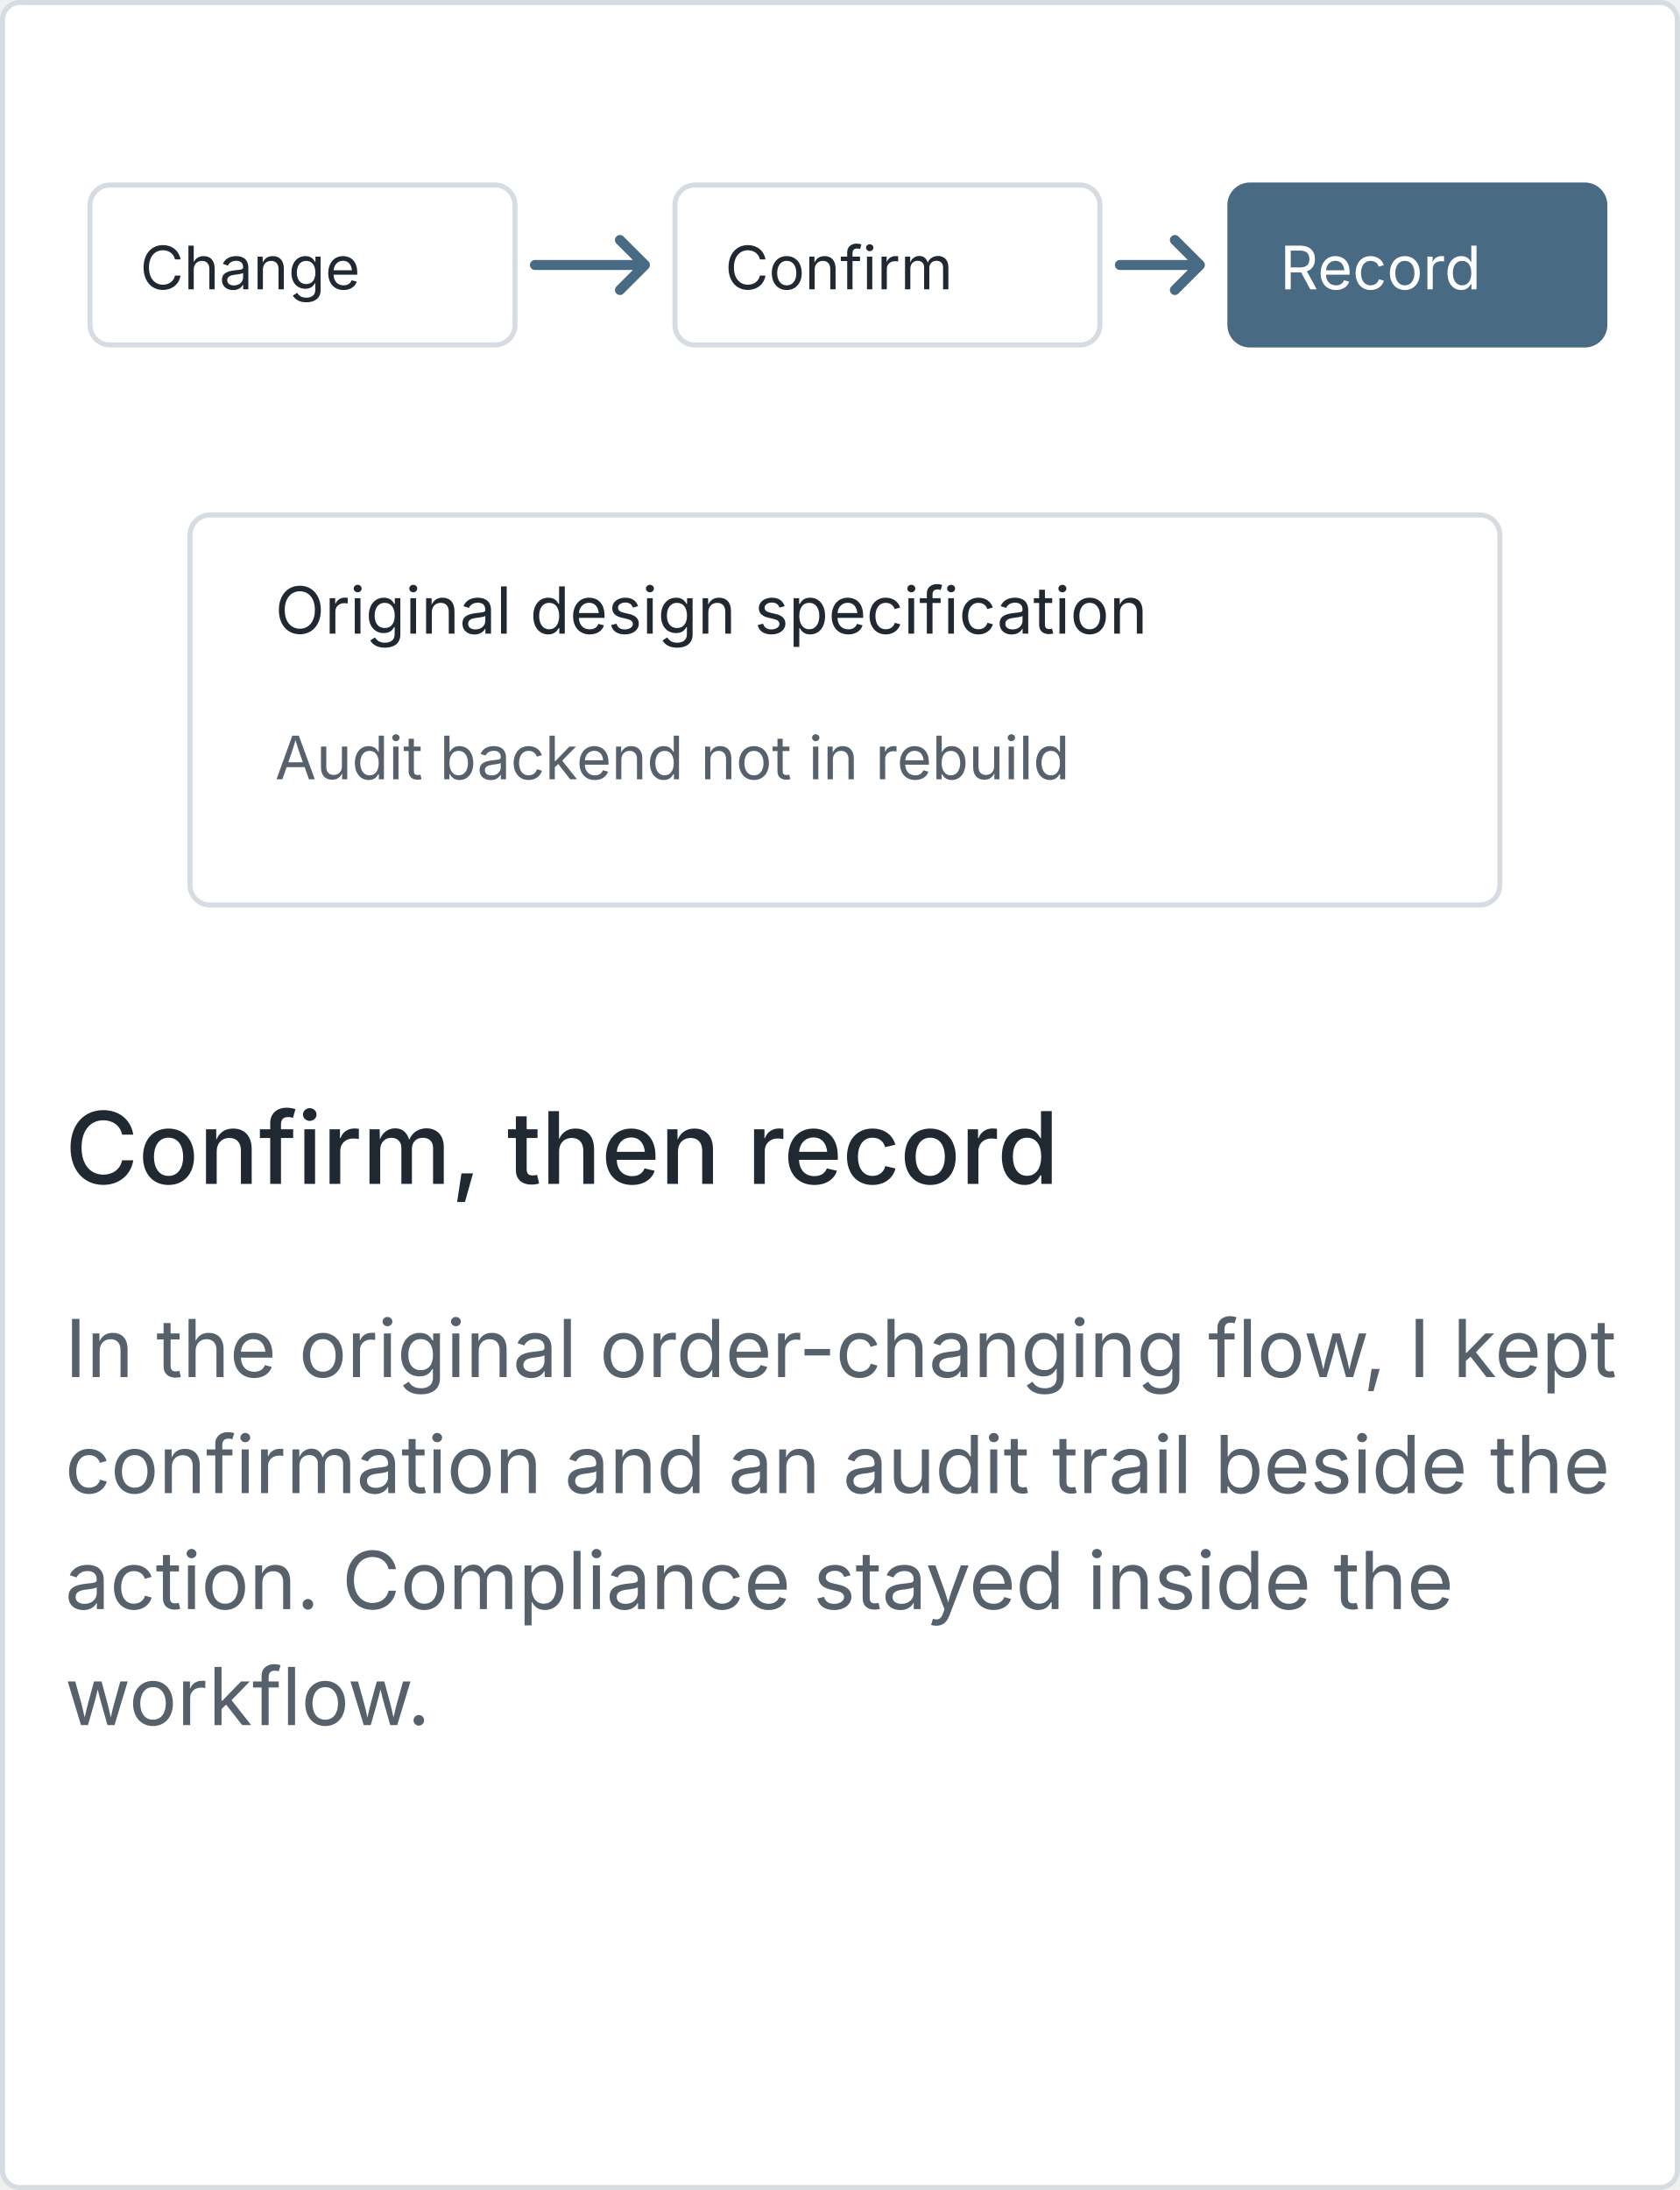
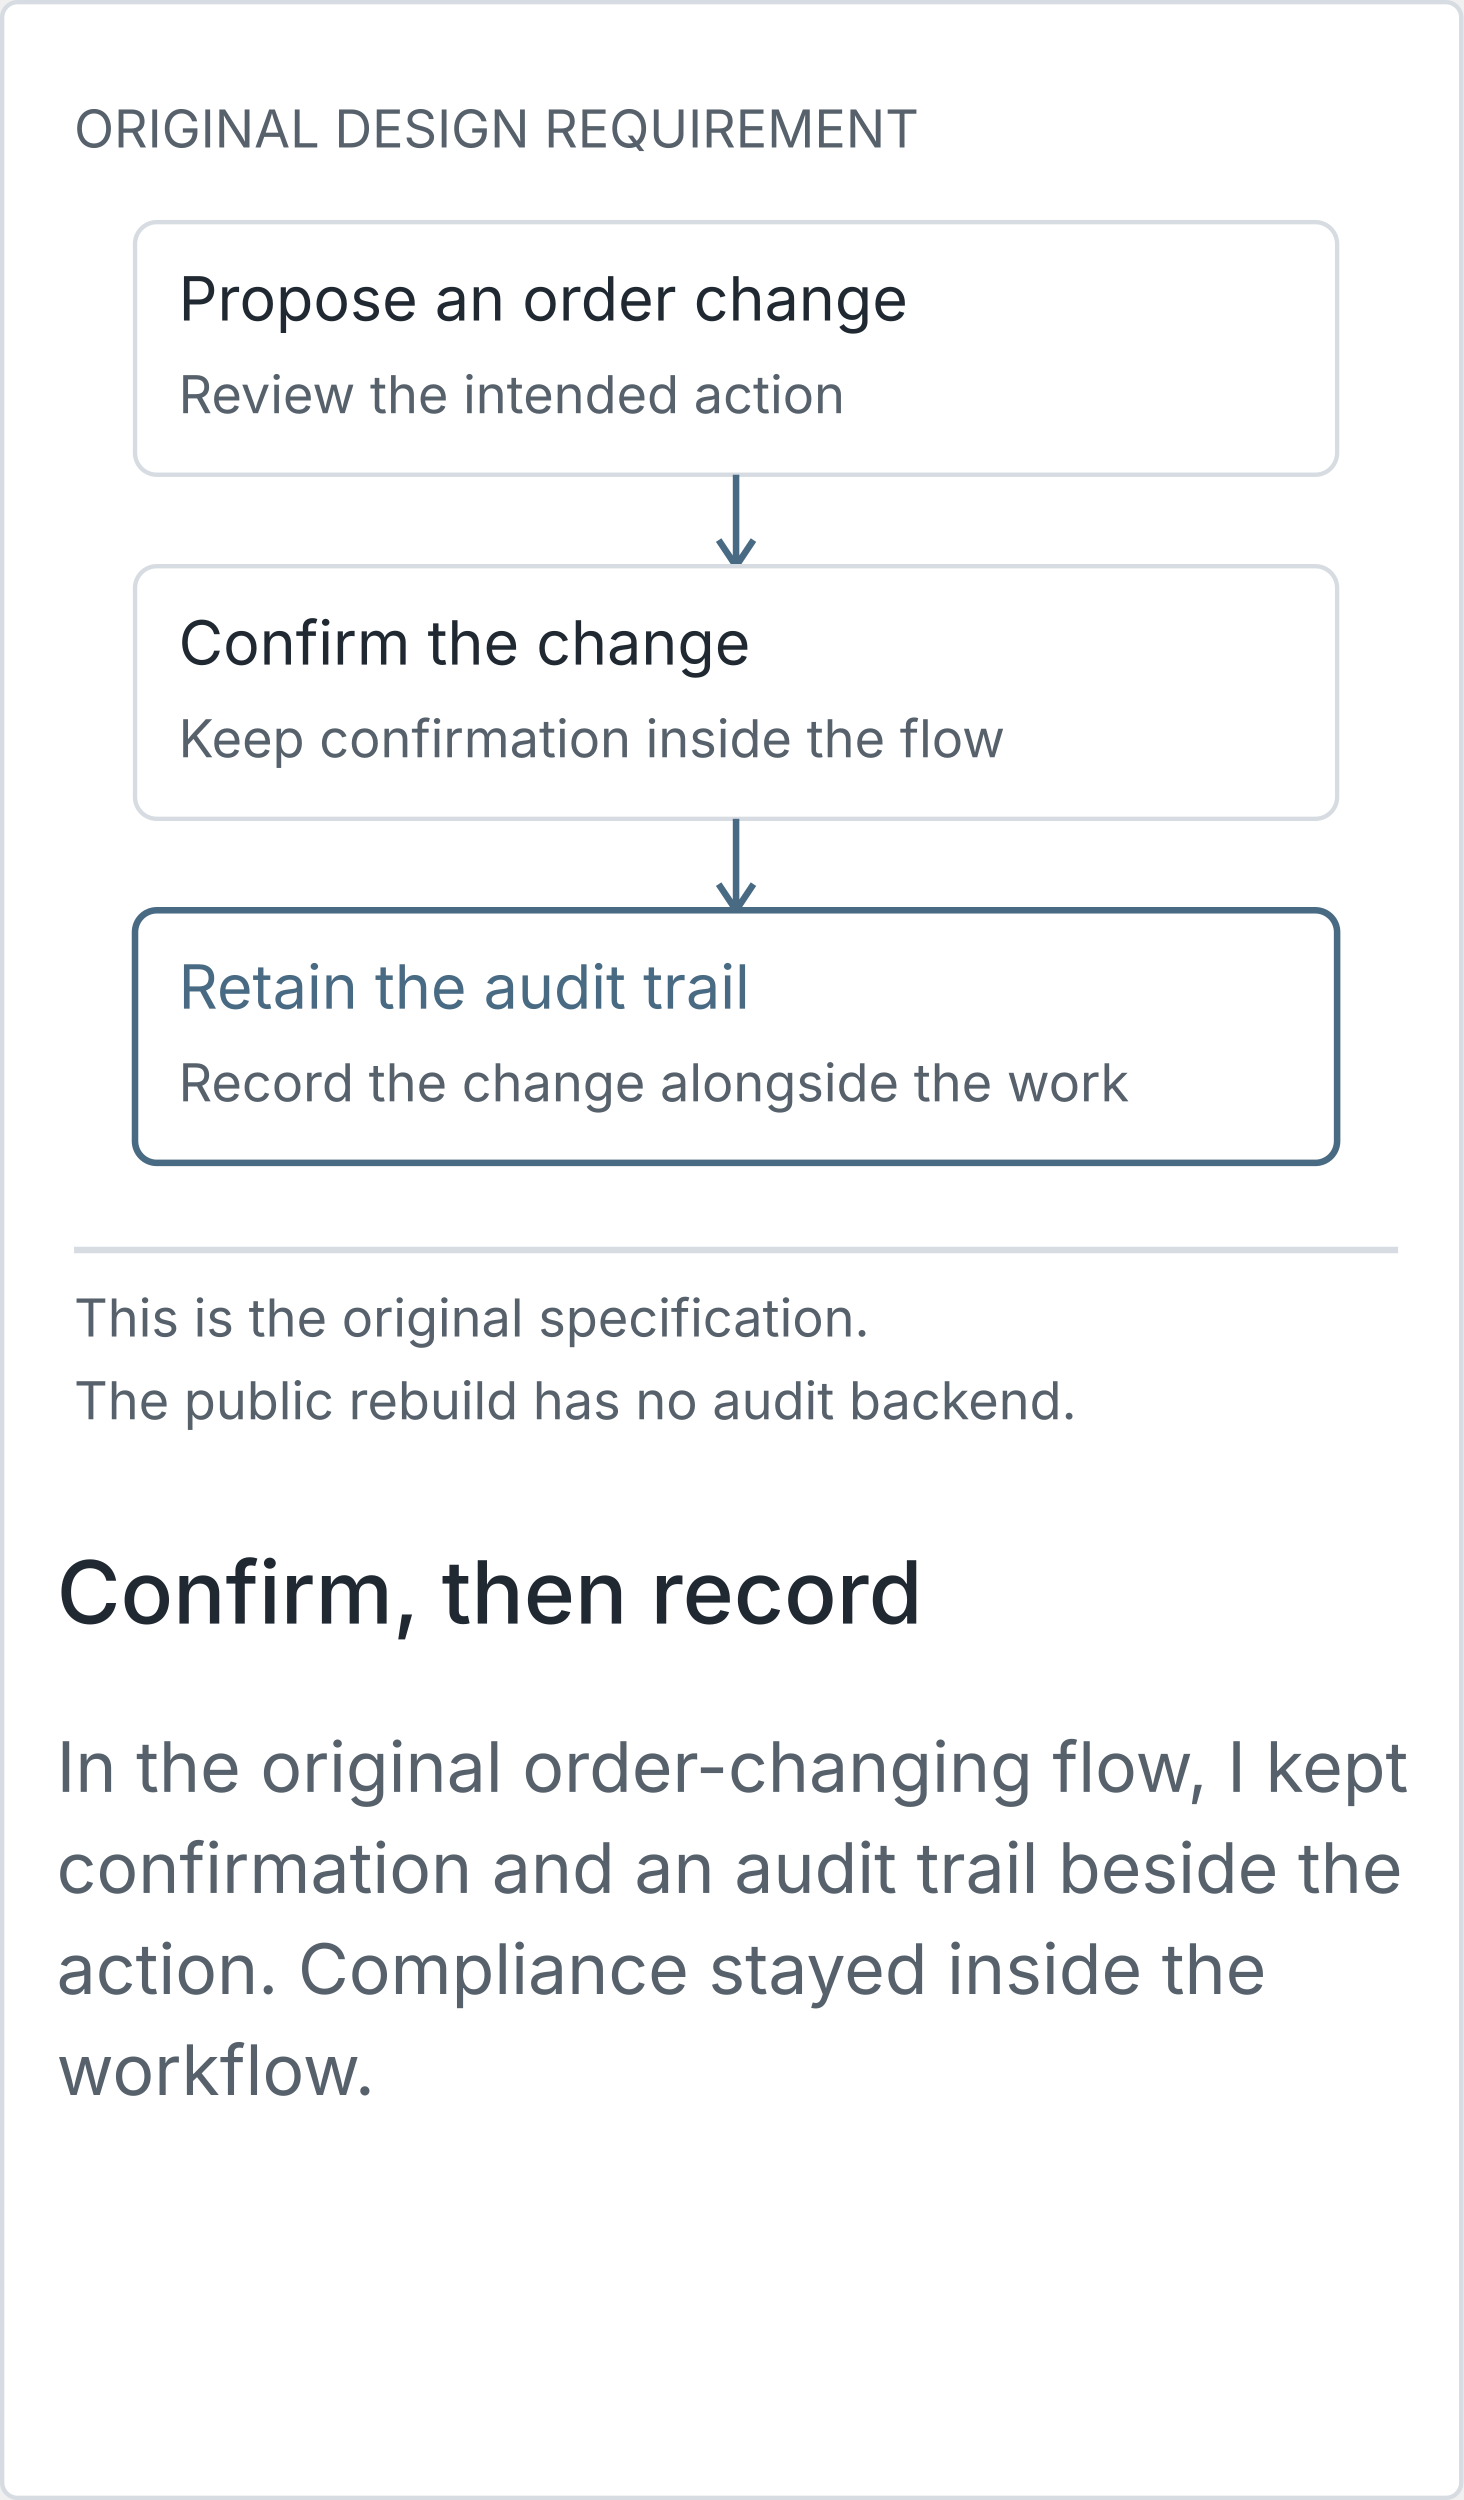
- <svg xmlns="http://www.w3.org/2000/svg" width="336" height="438" viewBox="0 0 336 438" fill="none">
-   <rect x="0.5" y="0.5" width="335" height="437" rx="3.5" fill="white" />
-   <rect x="0.5" y="0.5" width="335" height="437" rx="3.5" stroke="#D6DCE1" />
-   <path d="M99 37H22C19.791 37 18 38.791 18 41V65C18 67.209 19.791 69 22 69H99C101.209 69 103 67.209 103 65V41C103 38.791 101.209 37 99 37Z" fill="white" stroke="#D6DCE1" />
-   <text fill="#202932" style="white-space: pre" xml:space="preserve" font-family="Inter" font-size="12" letter-spacing="0em">
-     <tspan x="28" y="57.864">Change</tspan>
+ <svg xmlns="http://www.w3.org/2000/svg" width="336" height="574" viewBox="0 0 336 574" fill="none">
+   <rect x="0.5" y="0.5" width="335" height="573" rx="3.5" fill="white" />
+   <rect x="0.5" y="0.5" width="335" height="573" rx="3.5" stroke="#D6DCE1" />
+   <text fill="#56616B" style="white-space: pre" xml:space="preserve" font-family="Inter" font-size="12" letter-spacing="0em">
+     <tspan x="17" y="33.864">ORIGINAL DESIGN REQUIREMENT</tspan>
  </text>
-   <path d="M107 53H129M124 58L129 53L124 48" stroke="#496A83" stroke-width="2" stroke-linecap="round" stroke-linejoin="round" />
-   <path d="M216 37H139C136.791 37 135 38.791 135 41V65C135 67.209 136.791 69 139 69H216C218.209 69 220 67.209 220 65V41C220 38.791 218.209 37 216 37Z" fill="white" stroke="#D6DCE1" />
-   <text fill="#202932" style="white-space: pre" xml:space="preserve" font-family="Inter" font-size="12" letter-spacing="0em">
-     <tspan x="145" y="57.864">Confirm</tspan>
-   </text>
-   <path d="M224 53H240M235 58L240 53L235 48" stroke="#496A83" stroke-width="2" stroke-linecap="round" stroke-linejoin="round" />
-   <path d="M317 37H250C247.791 37 246 38.791 246 41V65C246 67.209 247.791 69 250 69H317C319.209 69 321 67.209 321 65V41C321 38.791 319.209 37 317 37Z" fill="#496A83" stroke="#496A83" />
-   <text fill="white" style="white-space: pre" xml:space="preserve" font-family="Inter" font-size="12" letter-spacing="0em">
-     <tspan x="256" y="57.864">Record</tspan>
-   </text>
-   <path d="M296 103H42C39.791 103 38 104.791 38 107V177C38 179.209 39.791 181 42 181H296C298.209 181 300 179.209 300 177V107C300 104.791 298.209 103 296 103Z" fill="white" stroke="#D6DCE1" />
-   <text fill="#202932" style="white-space: pre" xml:space="preserve" font-family="Inter" font-size="13" letter-spacing="0em">
-     <tspan x="55" y="126.727">Original design specification</tspan>
+   <path d="M302 51H36C33.239 51 31 53.239 31 56V104C31 106.761 33.239 109 36 109H302C304.761 109 307 106.761 307 104V56C307 53.239 304.761 51 302 51Z" fill="white" stroke="#D6DCE1" />
+   <text fill="#202932" style="white-space: pre" xml:space="preserve" font-family="Inter" font-size="14" letter-spacing="0em">
+     <tspan x="41" y="73.591">Propose an order change</tspan>
  </text>
  <text fill="#56616B" style="white-space: pre" xml:space="preserve" font-family="Inter" font-size="12" letter-spacing="0em">
-     <tspan x="55" y="155.864">Audit backend not in rebuild</tspan>
+     <tspan x="41" y="94.864">Review the intended action</tspan>
+   </text>
+   <path d="M169 109V130M173 124L169 130L165 124" stroke="#496A83" stroke-width="1.5" stroke-linejoin="round" />
+   <path d="M302 130H36C33.239 130 31 132.239 31 135V183C31 185.761 33.239 188 36 188H302C304.761 188 307 185.761 307 183V135C307 132.239 304.761 130 302 130Z" fill="white" stroke="#D6DCE1" />
+   <text fill="#202932" style="white-space: pre" xml:space="preserve" font-family="Inter" font-size="14" letter-spacing="0em">
+     <tspan x="41" y="152.591">Confirm the change</tspan>
+   </text>
+   <text fill="#56616B" style="white-space: pre" xml:space="preserve" font-family="Inter" font-size="12" letter-spacing="0em">
+     <tspan x="41" y="173.864">Keep confirmation inside the flow</tspan>
+   </text>
+   <path d="M169 188V209M173 203L169 209L165 203" stroke="#496A83" stroke-width="1.5" stroke-linejoin="round" />
+   <path d="M302 209H36C33.239 209 31 211.239 31 214V262C31 264.761 33.239 267 36 267H302C304.761 267 307 264.761 307 262V214C307 211.239 304.761 209 302 209Z" fill="white" stroke="#496A83" stroke-width="1.5" />
+   <text fill="#496A83" style="white-space: pre" xml:space="preserve" font-family="Inter" font-size="14" letter-spacing="0em">
+     <tspan x="41" y="231.591">Retain the audit trail</tspan>
+   </text>
+   <text fill="#56616B" style="white-space: pre" xml:space="preserve" font-family="Inter" font-size="12" letter-spacing="0em">
+     <tspan x="41" y="252.864">Record the change alongside the work</tspan>
+   </text>
+   <path d="M17 287H321" stroke="#D6DCE1" stroke-width="1.5" stroke-linejoin="round" />
+   <text fill="#56616B" style="white-space: pre" xml:space="preserve" font-family="Inter" font-size="12" letter-spacing="0em">
+     <tspan x="17" y="306.864">This is the original specification.</tspan>
+   </text>
+   <text fill="#56616B" style="white-space: pre" xml:space="preserve" font-family="Inter" font-size="12" letter-spacing="0em">
+     <tspan x="17" y="325.864">The public rebuild has no audit backend.</tspan>
  </text>
  <text fill="#202932" style="white-space: pre" xml:space="preserve" font-family="Inter" font-size="20" font-weight="500" letter-spacing="0em">
-     <tspan x="13" y="236.773">Confirm, then record</tspan>
+     <tspan x="13" y="372.773">Confirm, then record</tspan>
  </text>
  <text fill="#56616B" style="white-space: pre" xml:space="preserve" font-family="Inter" font-size="16" letter-spacing="0em">
-     <tspan x="13" y="275.418">In the original order-changing flow, I kept </tspan>
-     <tspan x="13" y="298.618">confirmation and an audit trail beside the </tspan>
-     <tspan x="13" y="321.818">action. Compliance stayed inside the </tspan>
-     <tspan x="13" y="345.018">workflow.</tspan>
+     <tspan x="13" y="411.418">In the original order-changing flow, I kept </tspan>
+     <tspan x="13" y="434.618">confirmation and an audit trail beside the </tspan>
+     <tspan x="13" y="457.818">action. Compliance stayed inside the </tspan>
+     <tspan x="13" y="481.018">workflow.</tspan>
  </text>
</svg>
